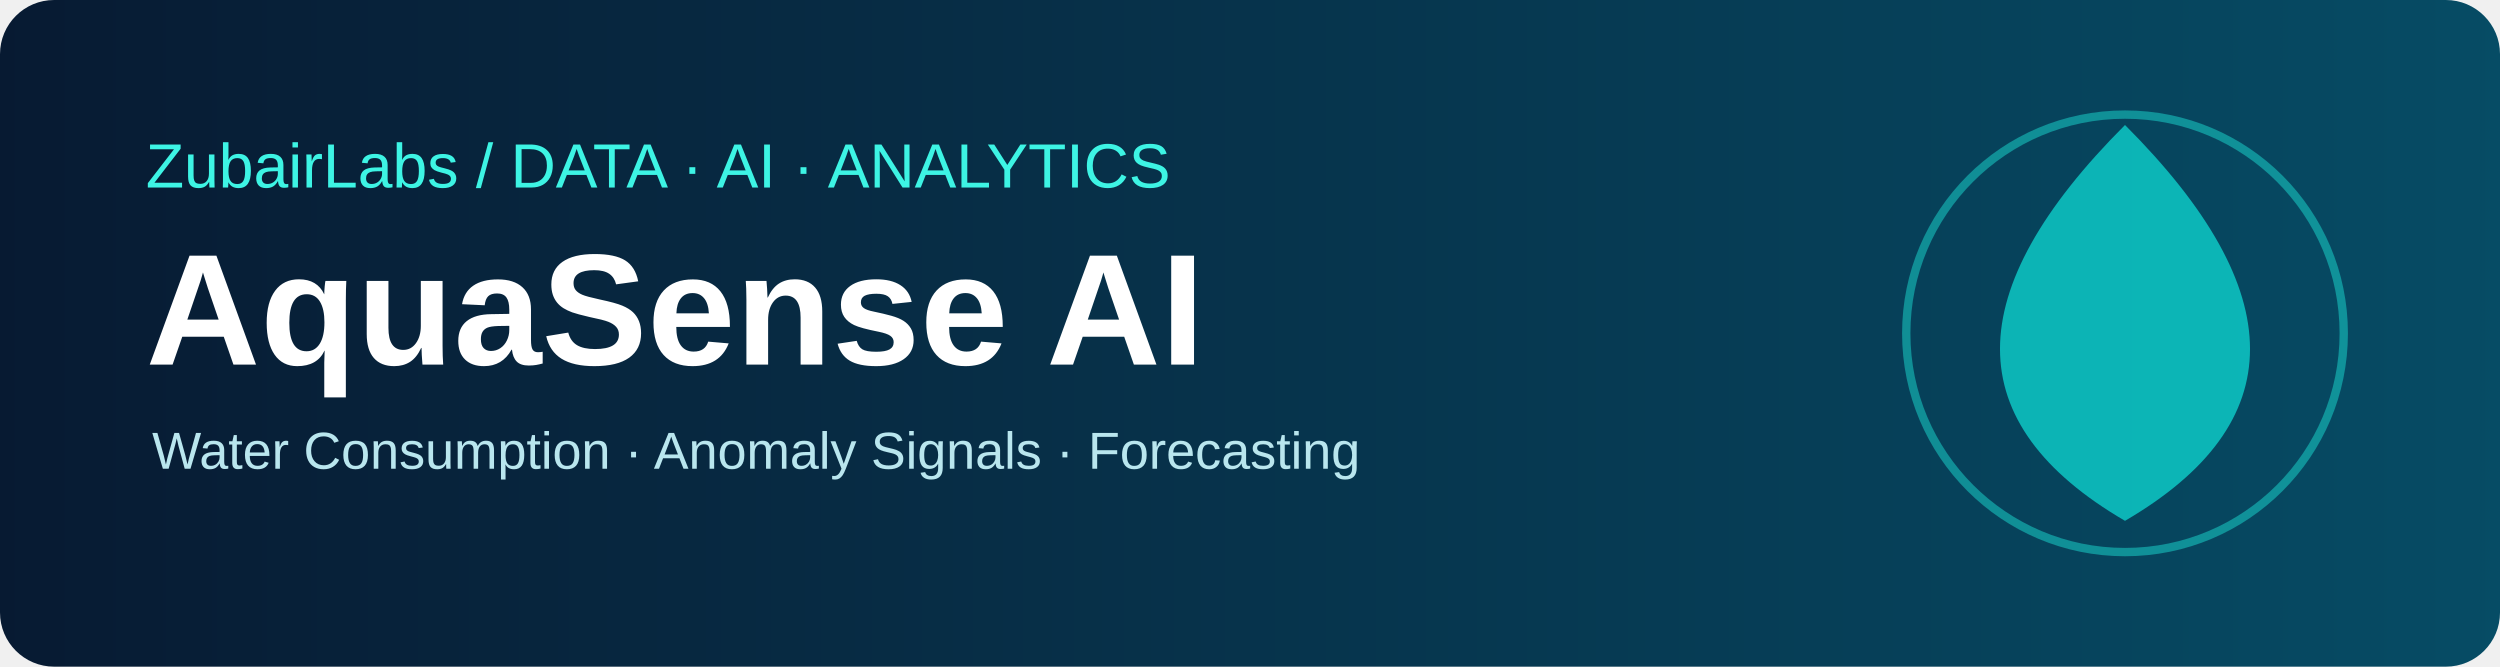
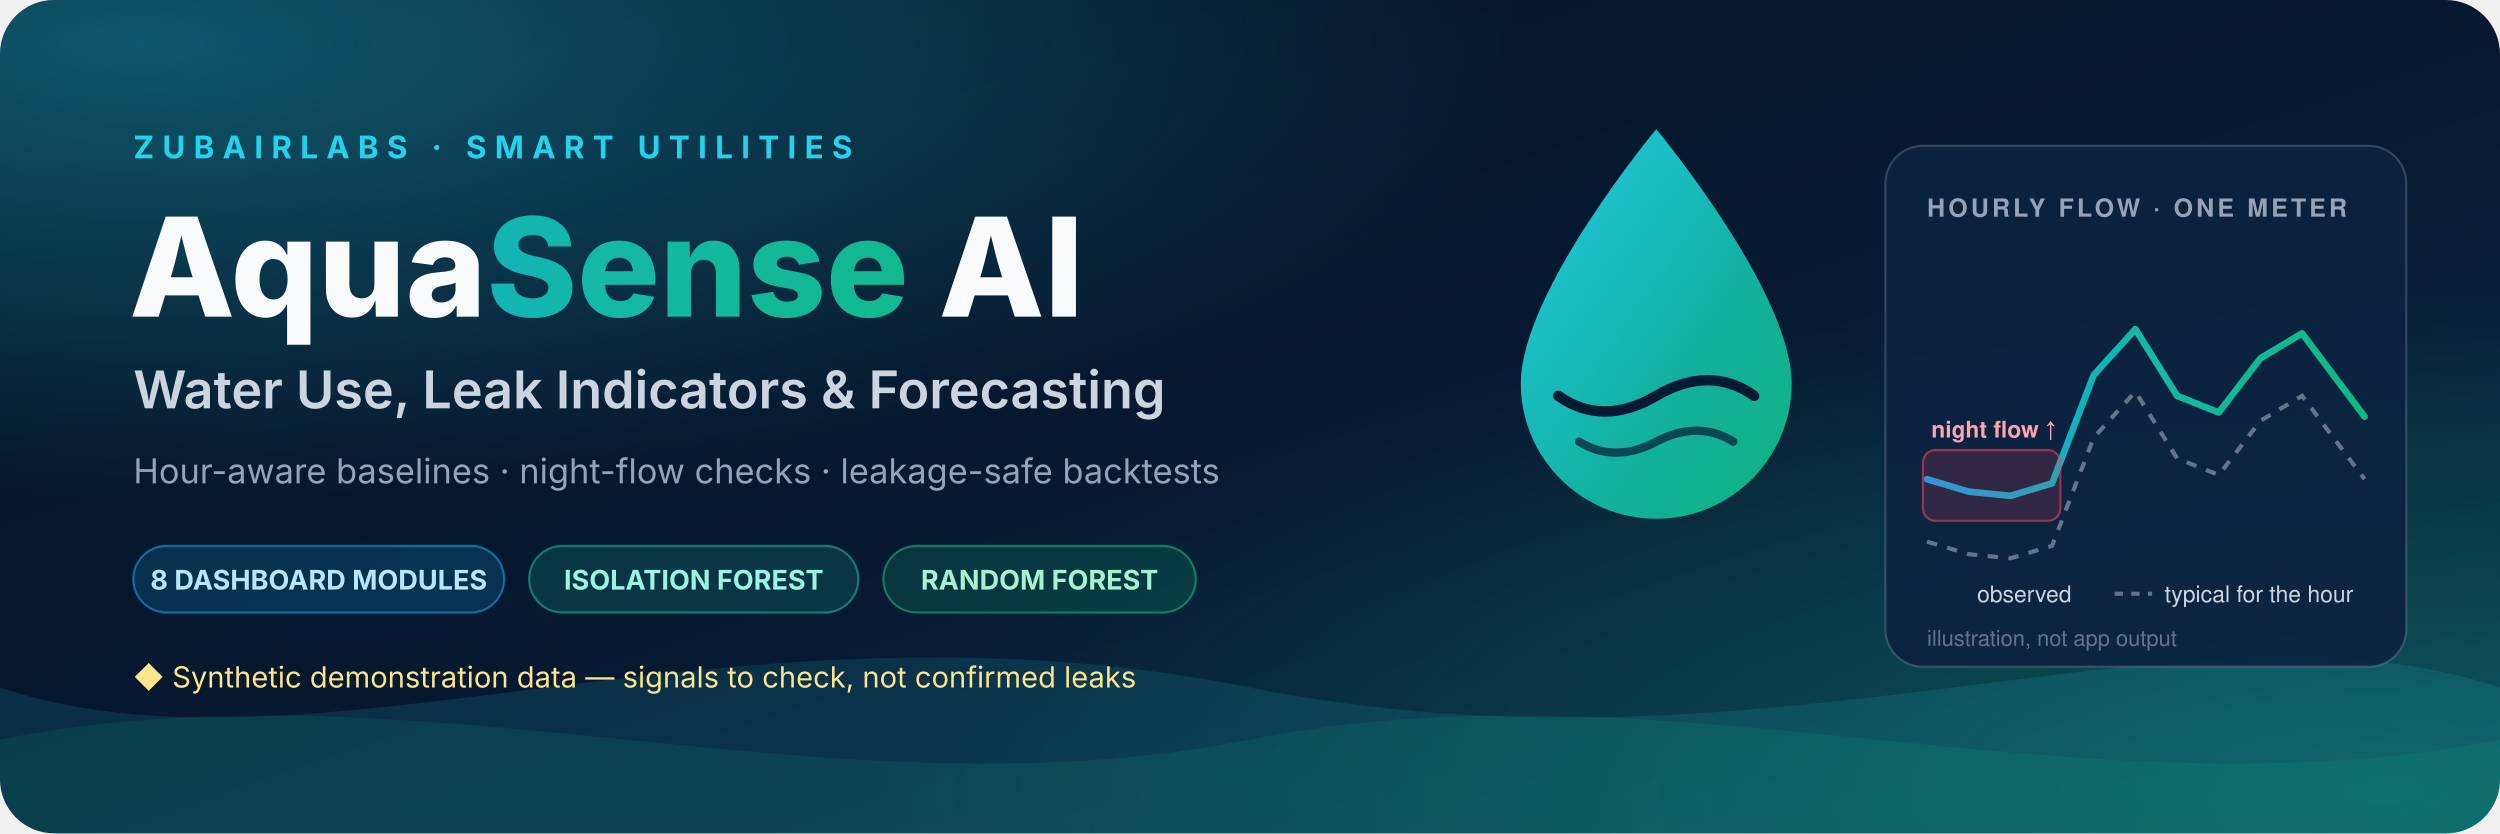
- <svg xmlns="http://www.w3.org/2000/svg" width="1200" height="320" viewBox="0 0 1200 320">
+ <svg xmlns="http://www.w3.org/2000/svg" width="1200" height="400" viewBox="0 0 1200 400" role="img" aria-label="AquaSense AI — Smart Water Consumption Intelligence by ZubairLabs">
  <defs>
-     <linearGradient id="g">
-       <stop stop-color="#071a32" />
-       <stop offset="1" stop-color="#064c65" />
+     <linearGradient id="bg" x1="0" y1="0" x2="1" y2="1">
+       <stop offset="0" stop-color="#04101F" />
+       <stop offset=".55" stop-color="#071A33" />
+       <stop offset="1" stop-color="#0B2D4A" />
    </linearGradient>
+     <radialGradient id="g1" cx=".06" cy=".05" r=".55">
+       <stop offset="0" stop-color="#22D3EE" stop-opacity=".36" />
+       <stop offset="1" stop-color="#22D3EE" stop-opacity="0" />
+     </radialGradient>
+     <radialGradient id="g2" cx=".95" cy=".95" r=".6">
+       <stop offset="0" stop-color="#10B981" stop-opacity=".32" />
+       <stop offset="1" stop-color="#10B981" stop-opacity="0" />
+     </radialGradient>
+     <linearGradient id="brand" x1="0" y1="0" x2="1" y2="0">
+       <stop offset="0" stop-color="#0EA5E9" />
+       <stop offset=".5" stop-color="#14B8A6" />
+       <stop offset="1" stop-color="#10B981" />
+     </linearGradient>
+     <linearGradient id="drop" x1="0" y1="0" x2="1" y2="1">
+       <stop offset="0" stop-color="#22D3EE" />
+       <stop offset=".6" stop-color="#14B8A6" />
+       <stop offset="1" stop-color="#10B981" />
+     </linearGradient>
+     <clipPath id="c">
+       <rect width="1200" height="400" rx="26" />
+     </clipPath>
  </defs>
-   <rect width="1200" height="320" rx="26" fill="url(#g)" />
-   <circle cx="1020" cy="160" r="105" fill="none" stroke="#1adbd2" stroke-width="4" opacity=".5" />
-   <path d="M1020 60 Q900 180 1020 250 Q1140 180 1020 60" fill="#0ee4dc" opacity=".7" />
-   <text x="70" y="90" fill="#3df4e4" font-size="30" font-family="Arial">ZubairLabs / DATA · AI · ANALYTICS</text>
-   <text x="70" y="175" fill="white" font-size="76" font-weight="bold" font-family="Arial">AquaSense AI</text>
-   <text x="73" y="225" fill="#b9e6ee" font-size="25" font-family="Arial">Water Consumption · Anomaly Signals · Forecasting</text>
+   <g clip-path="url(#c)">
+     <rect width="1200" height="400" fill="url(#bg)" />
+     <rect width="1200" height="400" fill="url(#g1)" />
+     <rect width="1200" height="400" fill="url(#g2)" />
+     <path d="M0 330 C150 380 350 280 600 330 C850 380 1050 280 1200 330 L1200 400 L0 400 Z" fill="#22D3EE" fill-opacity=".12" />
+     <path d="M0 355 C200 315 400 395 600 355 C800 315 1000 395 1200 355 L1200 400 L0 400 Z" fill="#10B981" fill-opacity=".12" />
+   </g>
+   <g font-family="'Segoe UI', Inter, Helvetica, Arial, sans-serif">
+     <text x="64" y="76" font-size="15" font-weight="700" letter-spacing="4" fill="#22D3EE">ZUBAIRLABS · SMART UTILITIES</text>
+     <text x="62" y="152" font-size="66" font-weight="800" fill="#F8FAFC">Aqua<tspan fill="url(#brand)">Sense</tspan> AI</text>
+     <text x="64" y="196" font-size="25" font-weight="600" fill="#CBD5E1">Water Use, Leak Indicators &amp; Forecasting</text>
+     <text x="64" y="232" font-size="16.5" fill="#94A3B8">Hour-aware baselines · night-flow checks · leakage-safe backtests</text>
+     <g font-size="13" font-weight="700">
+       <rect x="64" y="262" width="178" height="32" rx="16" fill="#0EA5E9" fill-opacity=".18" stroke="#0EA5E9" stroke-opacity=".6" />
+       <text x="153" y="283" text-anchor="middle" fill="#BAE6FD">8 DASHBOARD MODULES</text>
+       <rect x="254" y="262" width="158" height="32" rx="16" fill="#14B8A6" fill-opacity=".18" stroke="#14B8A6" stroke-opacity=".6" />
+       <text x="333" y="283" text-anchor="middle" fill="#99F6E4">ISOLATION FOREST</text>
+       <rect x="424" y="262" width="150" height="32" rx="16" fill="#10B981" fill-opacity=".18" stroke="#10B981" stroke-opacity=".6" />
+       <text x="499" y="283" text-anchor="middle" fill="#A7F3D0">RANDOM FOREST</text>
+     </g>
+     <text x="64" y="330" font-size="14" fill="#FDE68A">◆ Synthetic demonstration data — signals to check, not confirmed leaks</text>
+   </g>
+   <g transform="translate(700,62)">
+     <path d="M95 0 C95 0 30 78 30 122 a65 65 0 0 0 130 0 C160 78 95 0 95 0z" fill="url(#drop)" opacity=".95" />
+     <path d="M48 128 c14 10 30 10 47 0 s33 -10 47 0" fill="none" stroke="#071A33" stroke-width="5" stroke-linecap="round" />
+     <path d="M58 150 c11 7 24 7 37 0 s26 -7 37 0" fill="none" stroke="#071A33" stroke-width="4" stroke-linecap="round" opacity=".7" />
+   </g>
+   <g transform="translate(905,70)">
+     <rect width="250" height="250" rx="18" fill="#0B2340" fill-opacity=".92" stroke="#94A3B8" stroke-opacity=".3" />
+     <text x="20" y="34" font-family="'Segoe UI', Helvetica, Arial, sans-serif" font-size="12" font-weight="700" letter-spacing="1.5" fill="#94A3B8">HOURLY FLOW · ONE METER</text>
+     <path d="M20 190 L40 196 L60 198 L80 192 L100 140 L120 118 L140 150 L160 158 L180 132 L200 120 L230 160" fill="none" stroke="#64748B" stroke-width="2" stroke-dasharray="5 5" />
+     <path d="M20 160 L40 166 L60 168 L80 162 L100 110 L120 88 L140 120 L160 128 L180 102 L200 90 L230 130" fill="none" stroke="url(#brand)" stroke-width="3.2" stroke-linecap="round" stroke-linejoin="round" />
+     <rect x="18" y="146" width="66" height="34" rx="6" fill="#F43F5E" fill-opacity=".16" stroke="#F43F5E" stroke-opacity=".6" />
+     <text x="22" y="140" font-family="'Segoe UI', Helvetica, Arial, sans-serif" font-size="11" font-weight="700" fill="#FDA4AF">night flow ↑</text>
+     <g font-family="'Segoe UI', Helvetica, Arial, sans-serif" font-size="11" fill="#CBD5E1">
+       <line x1="20" y1="215" x2="38" y2="215" stroke="url(#brand)" stroke-width="3" />
+       <text x="44" y="219">observed</text>
+       <line x1="110" y1="215" x2="128" y2="215" stroke="#64748B" stroke-width="2" stroke-dasharray="4 4" />
+       <text x="134" y="219">typical for the hour</text>
+     </g>
+     <text x="20" y="240" font-family="'Segoe UI', Helvetica, Arial, sans-serif" font-size="10.5" fill="#64748B">illustration, not app output</text>
+   </g>
</svg>
